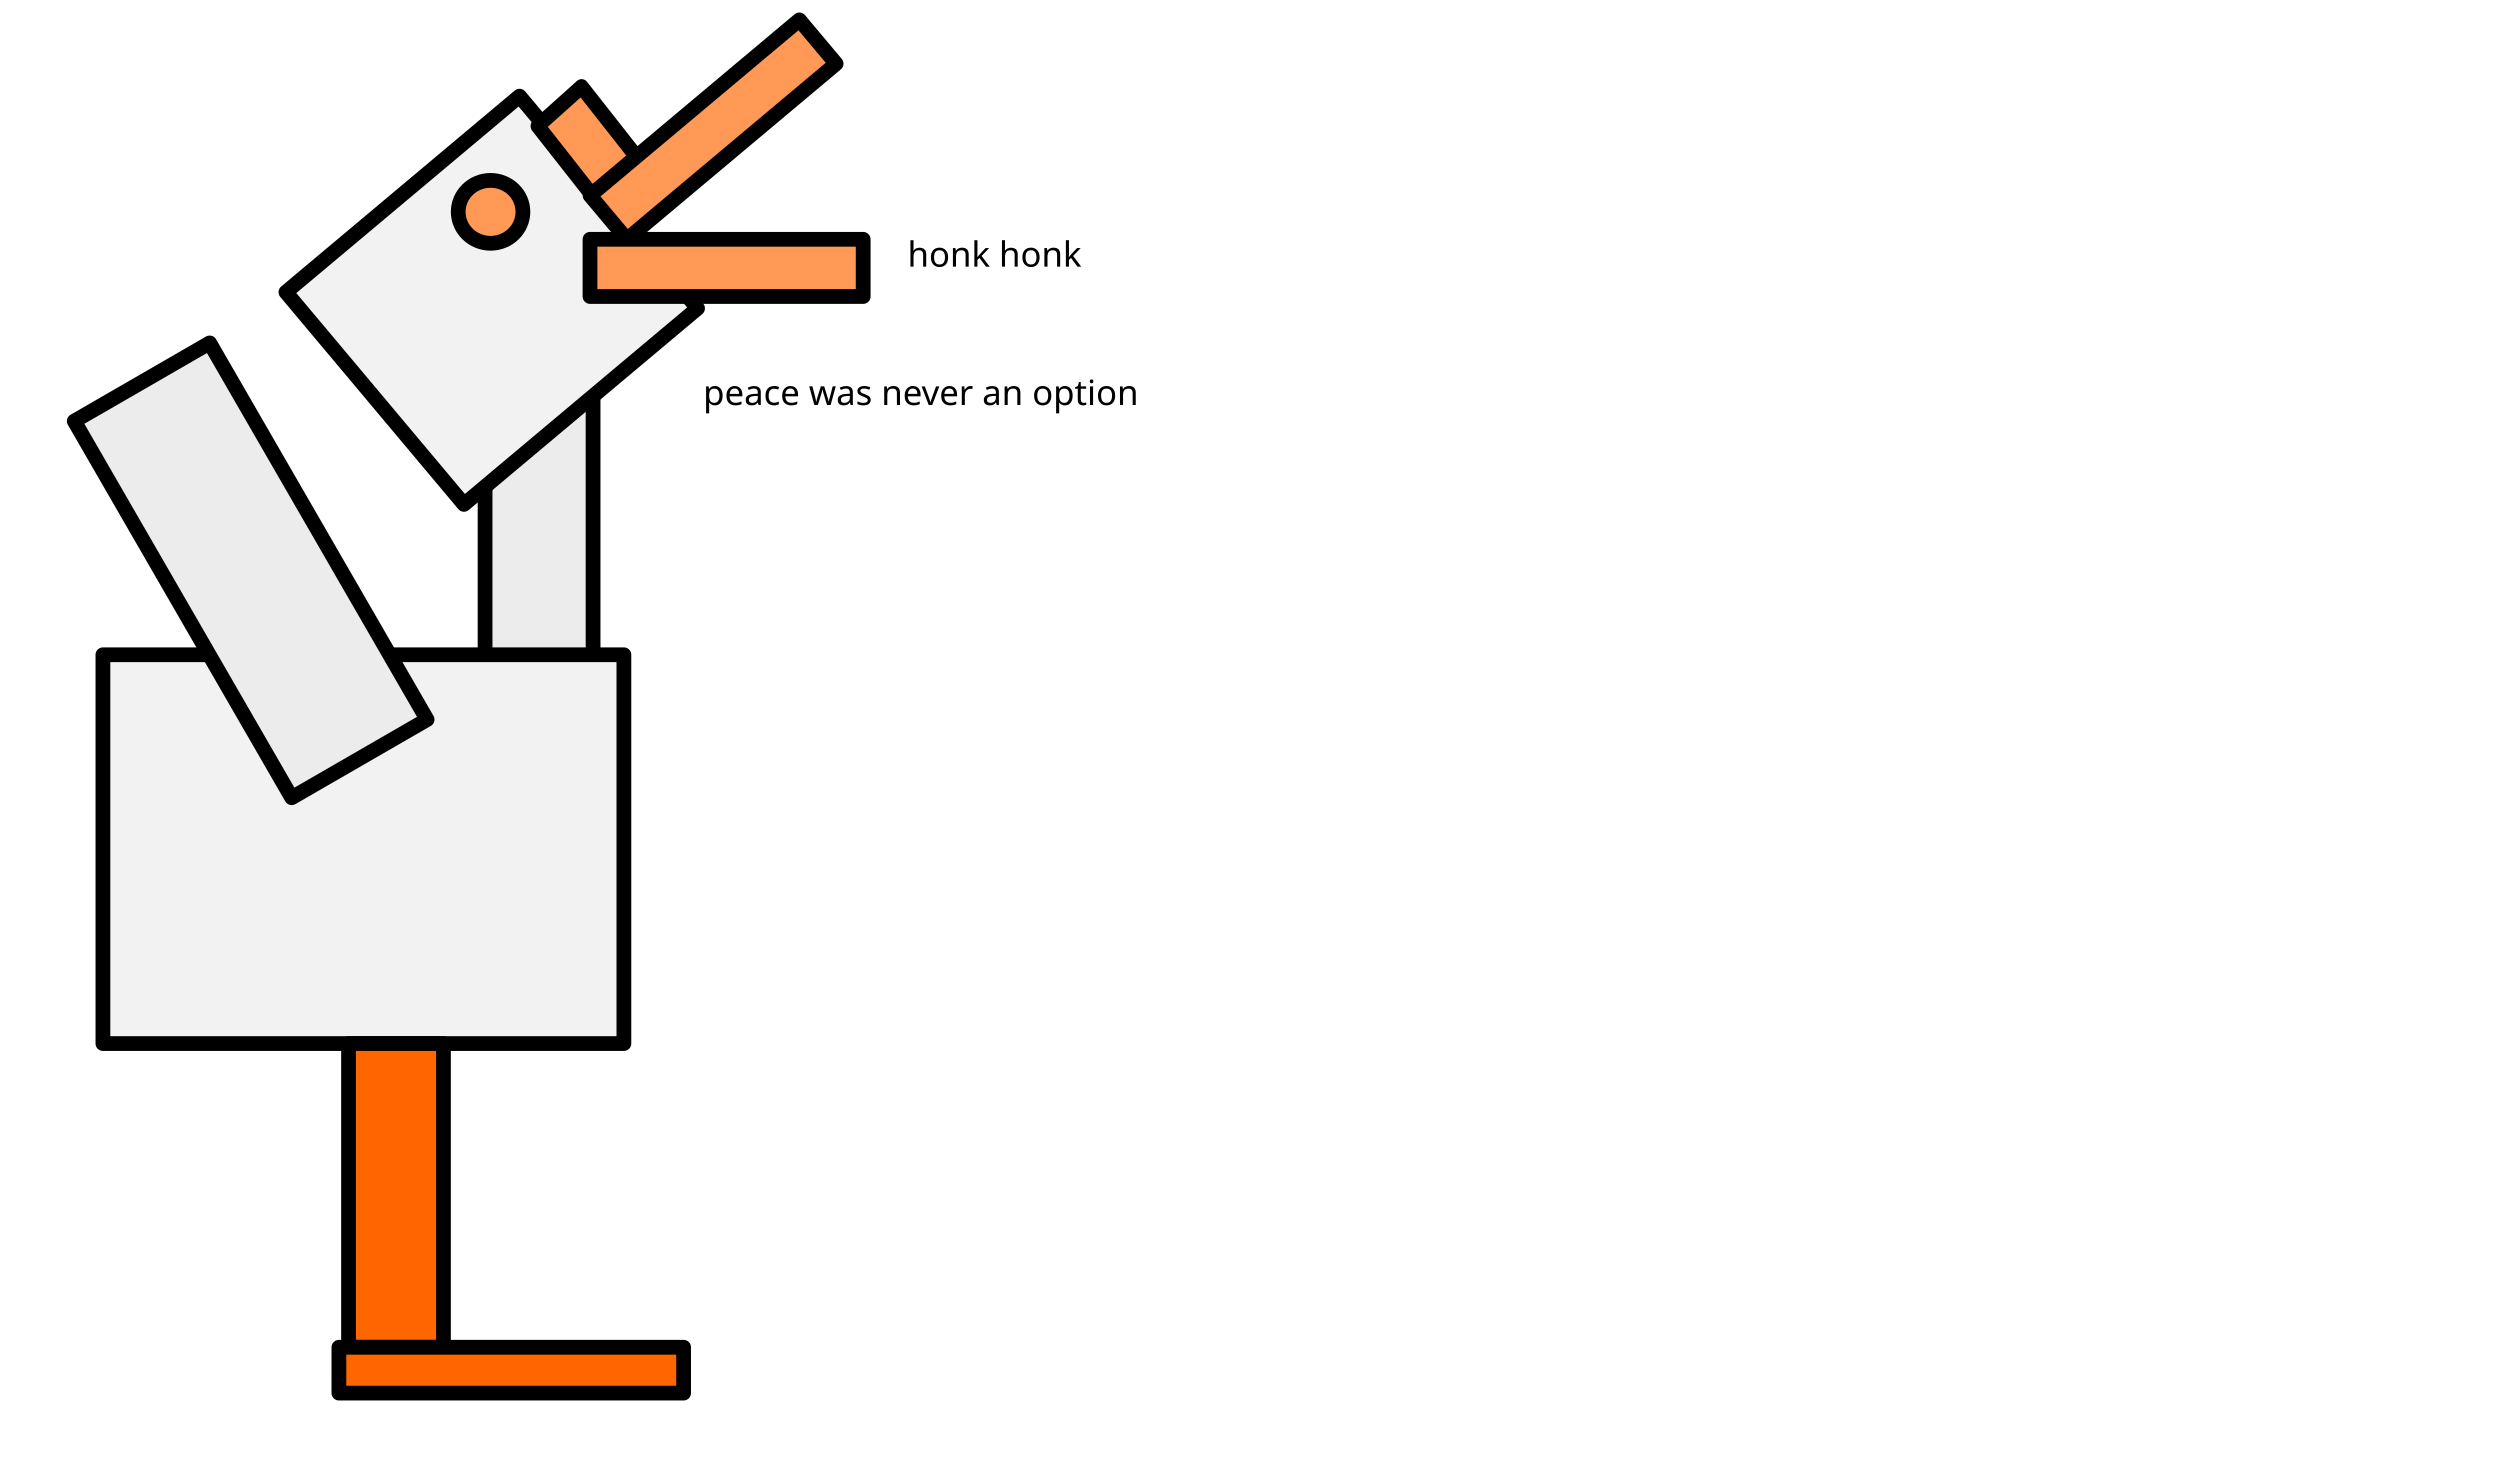
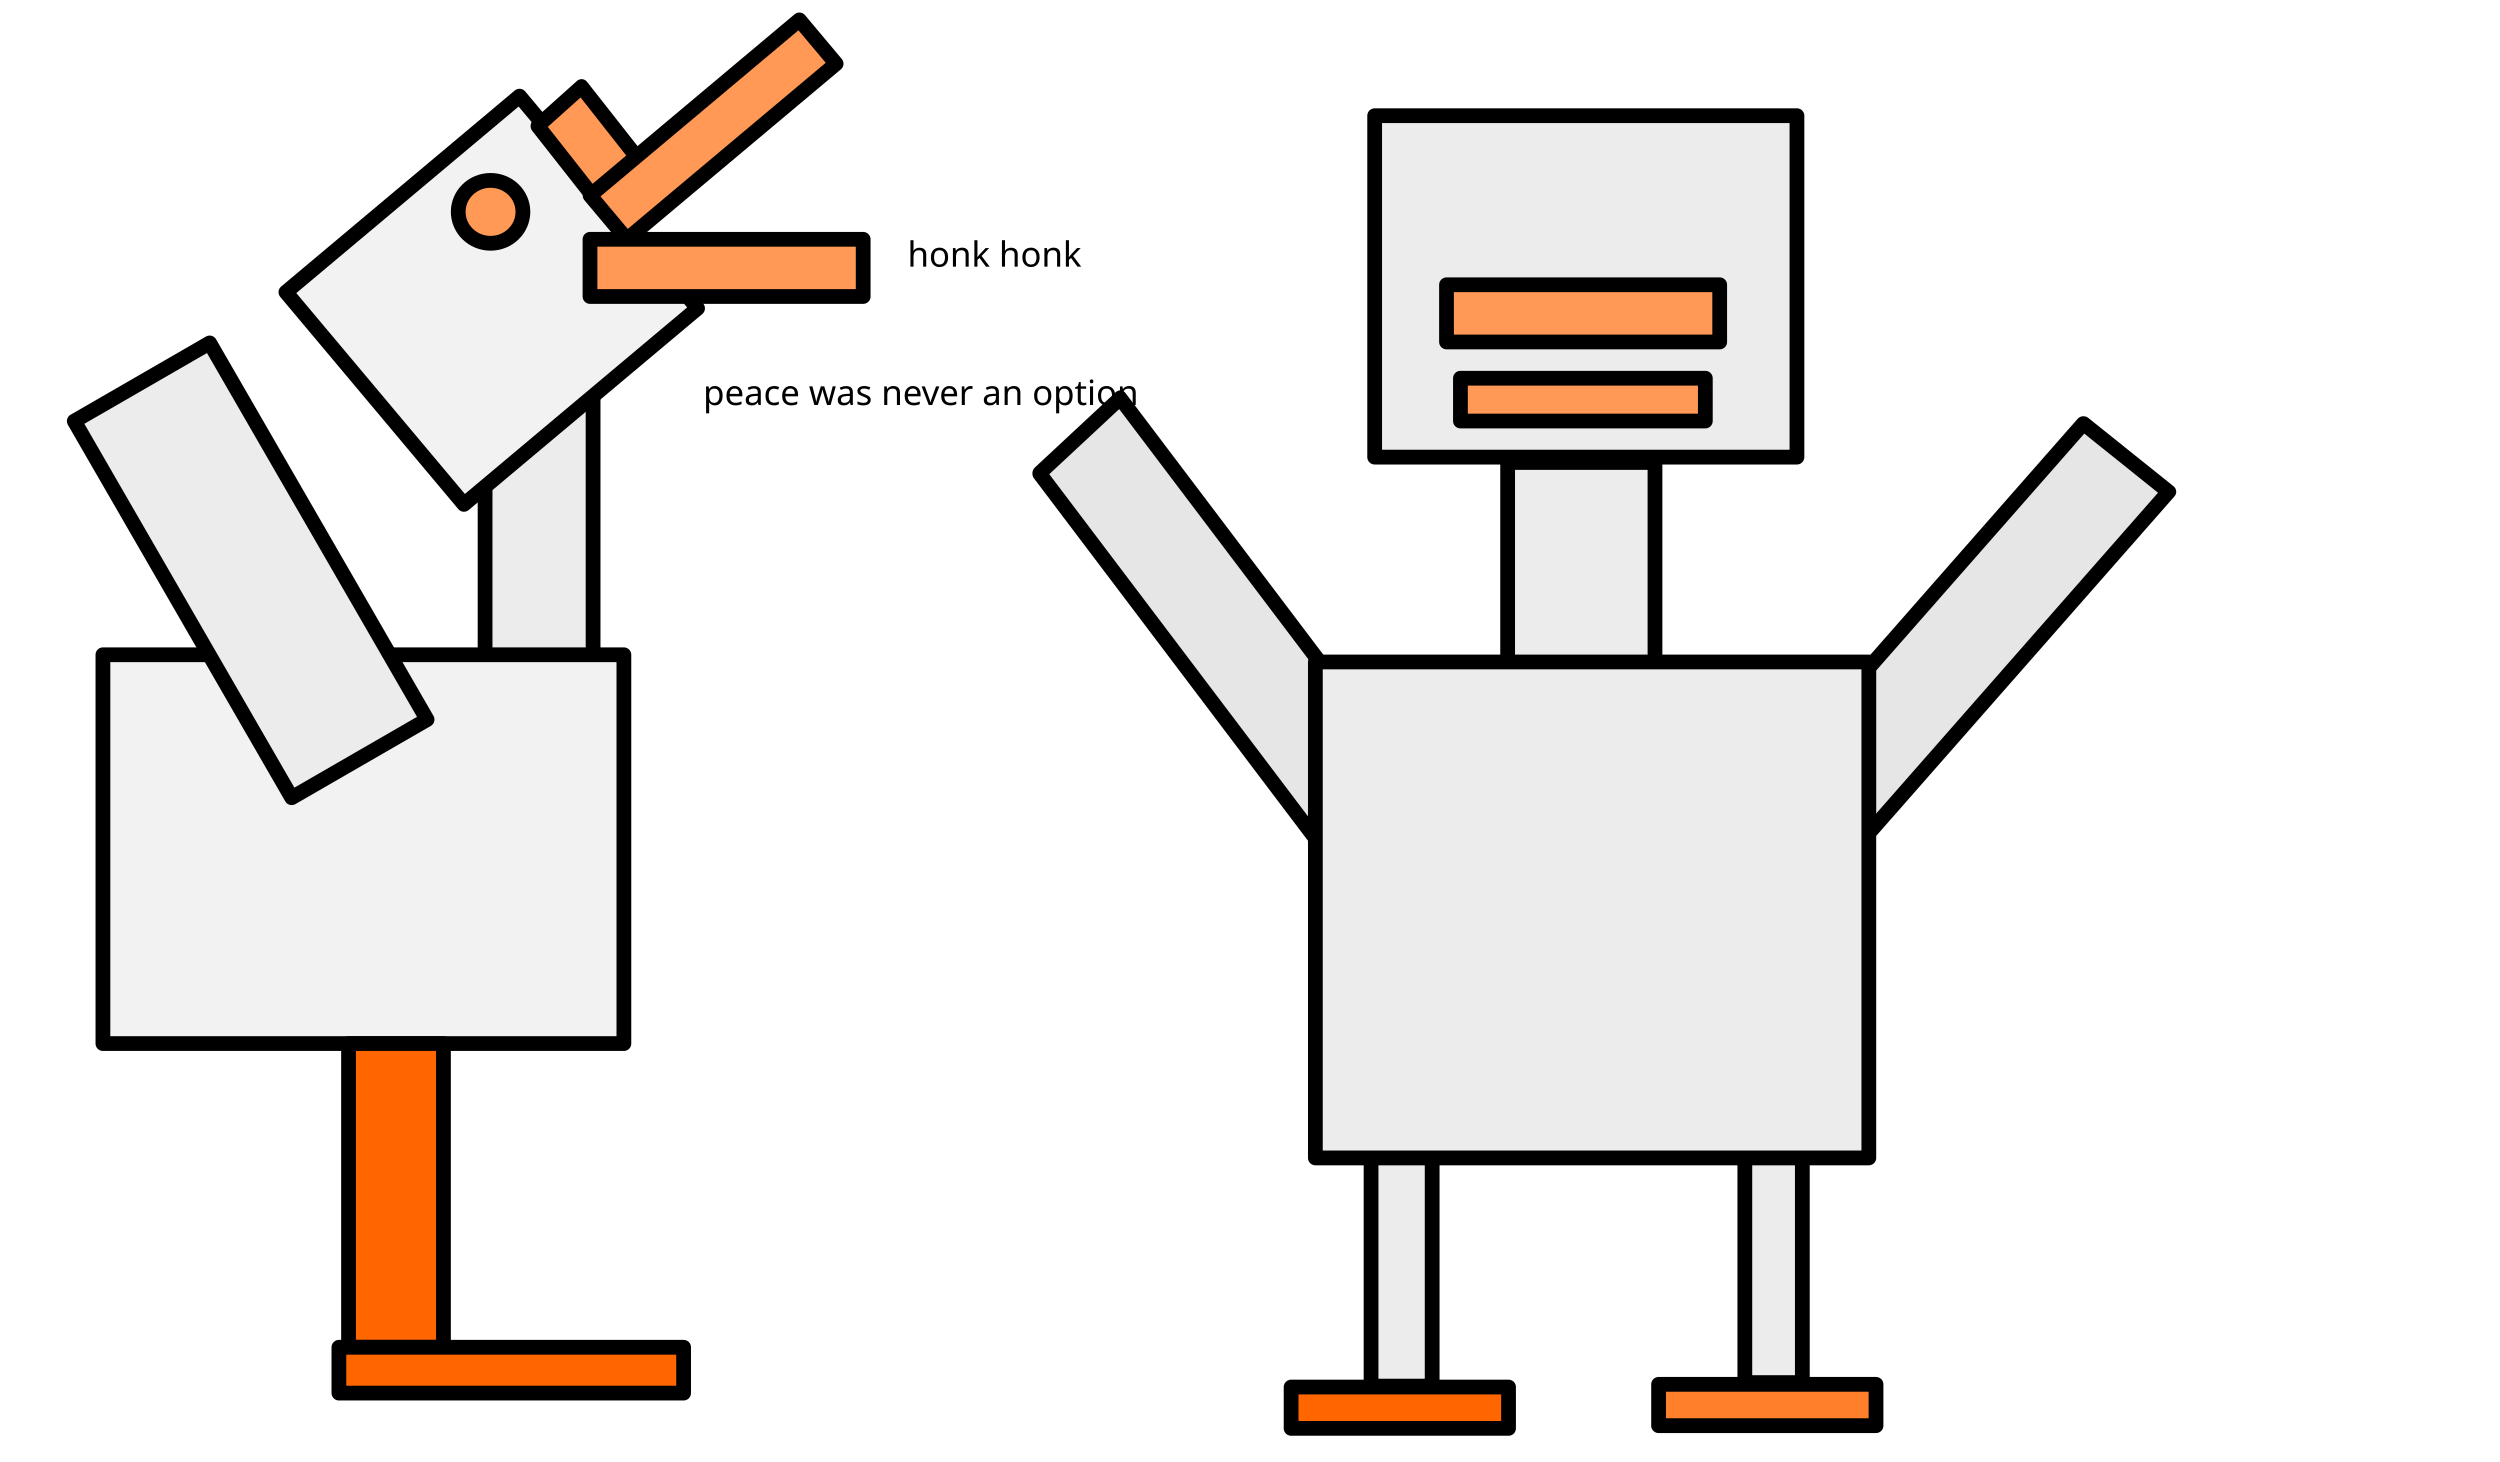
<svg xmlns="http://www.w3.org/2000/svg" width="1920" height="1122.52" viewBox="0 0 508 297" version="1.1" id="svg4855">
  <defs id="defs4849" />
  <g id="layer2">
+     <g id="layer4">
+       <rect style="opacity:1;fill:#e6e6e6;fill-opacity:1;fill-rule:evenodd;stroke:#000000;stroke-width:3.008;stroke-linejoin:round;stroke-miterlimit:4;stroke-dasharray:none;stroke-dashoffset:0;stroke-opacity:1;paint-order:normal" id="rect9555" width="22.417" height="94.833" x="111.038" y="215.448" transform="matrix(0.7318482,-0.6814677,0.6031303,0.7976427,0,0)" />
+       <rect style="opacity:1;fill:#e6e6e6;fill-opacity:1;fill-rule:evenodd;stroke:#000000;stroke-width:3.002;stroke-linejoin:round;stroke-miterlimit:4;stroke-dasharray:none;stroke-dashoffset:0;stroke-opacity:1;paint-order:normal" id="rect9555-4" width="22.206" height="91.533" x="375.222" y="106.29" transform="matrix(0.7803009,0.6254043,0.659981,-0.7512823,0,0)" />
+     </g>
    <rect style="opacity:1;fill:#ececec;fill-opacity:1;fill-rule:evenodd;stroke:#000000;stroke-width:3;stroke-linejoin:round;stroke-miterlimit:4;stroke-dasharray:none;stroke-dashoffset:0;stroke-opacity:1;paint-order:normal" id="rect9448" width="21.946" height="61.708" x="98.569" y="80.655" />
+     <rect style="opacity:1;fill:#ececec;fill-opacity:1;fill-rule:evenodd;stroke:#000000;stroke-width:3;stroke-linejoin:round;stroke-miterlimit:4;stroke-dasharray:none;stroke-dashoffset:0;stroke-opacity:1;paint-order:normal" id="rect9478" width="85.808" height="69.376" x="279.332" y="23.511" />
+     <rect style="opacity:1;fill:#ececec;fill-opacity:1;fill-rule:evenodd;stroke:#000000;stroke-width:3;stroke-linejoin:round;stroke-miterlimit:4;stroke-dasharray:none;stroke-dashoffset:0;stroke-opacity:1;paint-order:normal" id="rect9485" width="12.415" height="47.468" x="278.601" y="234.196" />
+     <rect style="opacity:1;fill:#ececec;fill-opacity:1;fill-rule:evenodd;stroke:#000000;stroke-width:3;stroke-linejoin:round;stroke-miterlimit:4;stroke-dasharray:none;stroke-dashoffset:0;stroke-opacity:1;paint-order:normal" id="rect9487" width="11.684" height="46.373" x="354.55" y="234.561" />
+     <rect style="opacity:1;fill:#ff7f2a;fill-opacity:1;fill-rule:evenodd;stroke:#000000;stroke-width:3;stroke-linejoin:round;stroke-miterlimit:4;stroke-dasharray:none;stroke-dashoffset:0;stroke-opacity:1;paint-order:normal" id="rect9491" width="44.182" height="8.398" x="337.024" y="281.299" />
+     <rect style="opacity:1;fill:#ff6600;fill-opacity:1;fill-rule:evenodd;stroke:#000000;stroke-width:3;stroke-linejoin:round;stroke-miterlimit:4;stroke-dasharray:none;stroke-dashoffset:0;stroke-opacity:1;paint-order:normal" id="rect9491-4" width="44.182" height="8.398" x="262.353" y="281.847" />
+   </g>
+   <g id="layer3">
+     <rect style="opacity:1;fill:#ececec;fill-opacity:1;fill-rule:evenodd;stroke:#000000;stroke-width:3;stroke-linejoin:round;stroke-miterlimit:4;stroke-dasharray:none;stroke-dashoffset:0;stroke-opacity:1;paint-order:normal" id="rect9481" width="29.941" height="63.899" x="306.352" y="93.983" />
+     <rect style="opacity:1;fill:#ececec;fill-opacity:1;fill-rule:evenodd;stroke:#000000;stroke-width:3;stroke-linejoin:round;stroke-miterlimit:4;stroke-dasharray:none;stroke-dashoffset:0;stroke-opacity:1;paint-order:normal" id="rect9483" width="112.463" height="100.778" x="267.282" y="134.513" />
  </g>
  <g id="layer1" transform="translate(0,8.392334e-6)">
    <rect style="opacity:1;fill:#f2f2f2;fill-opacity:1;fill-rule:evenodd;stroke:#000000;stroke-width:3;stroke-linejoin:round;stroke-miterlimit:4;stroke-dasharray:none;stroke-dashoffset:0;stroke-opacity:1;paint-order:normal" id="rect9413" width="105.859" height="79.007" x="20.914" y="133.048" />
    <rect style="opacity:1;fill:#f2f2f2;fill-opacity:1;fill-rule:evenodd;stroke:#000000;stroke-width:3;stroke-linejoin:round;stroke-miterlimit:4;stroke-dasharray:none;stroke-dashoffset:0;stroke-opacity:1;paint-order:normal" id="rect9423" width="61.966" height="56.286" x="6.343" y="82.823" transform="rotate(-40)" />
    <rect style="opacity:1;fill:#ff9955;fill-opacity:1;fill-rule:evenodd;stroke:#000000;stroke-width:3.003;stroke-linejoin:round;stroke-miterlimit:4;stroke-dasharray:none;stroke-dashoffset:0;stroke-opacity:1;paint-order:normal" id="rect9425" width="11.941" height="29.297" x="70.234" y="92.16" transform="matrix(0.7448838,-0.6671942,0.6179963,0.786181,0,0)" />
    <rect style="opacity:1;fill:#ff9955;fill-opacity:1;fill-rule:evenodd;stroke:#000000;stroke-width:3;stroke-linejoin:round;stroke-miterlimit:4;stroke-dasharray:none;stroke-dashoffset:0;stroke-opacity:1;paint-order:normal" id="rect9427" width="55.511" height="11.619" x="66.319" y="107.507" transform="rotate(-40)" />
    <rect style="opacity:1;fill:#ff9955;fill-opacity:1;fill-rule:evenodd;stroke:#000000;stroke-width:3;stroke-linejoin:round;stroke-miterlimit:4;stroke-dasharray:none;stroke-dashoffset:0;stroke-opacity:1;paint-order:normal" id="rect9427-5" width="55.511" height="11.619" x="119.888" y="48.627" />
    <rect style="opacity:1;fill:#ff6600;fill-opacity:1;fill-rule:evenodd;stroke:#000000;stroke-width:3;stroke-linejoin:round;stroke-miterlimit:4;stroke-dasharray:none;stroke-dashoffset:0;stroke-opacity:1;paint-order:normal" id="rect9444" width="19.287" height="61.708" x="70.823" y="212.055" />
    <rect style="opacity:1;fill:#ff6600;fill-opacity:1;fill-rule:evenodd;stroke:#000000;stroke-width:3;stroke-linejoin:round;stroke-miterlimit:4;stroke-dasharray:none;stroke-dashoffset:0;stroke-opacity:1;paint-order:normal" id="rect9446" width="70.043" height="9.313" x="68.865" y="273.763" />
    <rect style="opacity:1;fill:#ececec;fill-opacity:1;fill-rule:evenodd;stroke:#000000;stroke-width:3;stroke-linejoin:round;stroke-miterlimit:4;stroke-dasharray:none;stroke-dashoffset:0;stroke-opacity:1;paint-order:normal" id="rect9450" width="31.767" height="88.364" x="-29.716" y="81.651" transform="rotate(-30)" />
    <text xml:space="preserve" style="font-style:normal;font-variant:normal;font-weight:normal;font-stretch:normal;font-size:7.056px;line-height:2;font-family:'Lucida Console';-inkscape-font-specification:'Lucida Console';text-align:center;letter-spacing:0px;word-spacing:0px;text-anchor:middle;fill:#000000;fill-opacity:1;stroke:none;stroke-width:0.265" x="206.669" y="54.182" id="text9454">
      <tspan id="tspan9452" x="206.669" y="54.182" style="stroke-width:0.265">honk honk</tspan>
    </text>
    <text xml:space="preserve" style="font-style:normal;font-variant:normal;font-weight:normal;font-stretch:normal;font-size:7.056px;line-height:2;font-family:'Lucida Console';-inkscape-font-specification:'Lucida Console';text-align:center;letter-spacing:0px;word-spacing:0px;text-anchor:middle;fill:#000000;fill-opacity:1;stroke:none;stroke-width:0.265" x="191.698" y="82.298" id="text9458">
      <tspan id="tspan9456" x="191.698" y="82.298" style="stroke-width:0.265">peace was never an option</tspan>
    </text>
    <ellipse style="opacity:1;fill:#ff9955;fill-opacity:1;fill-rule:evenodd;stroke:#000000;stroke-width:3;stroke-linejoin:round;stroke-miterlimit:4;stroke-dasharray:none;stroke-dashoffset:0;stroke-opacity:1;paint-order:normal" id="path9460" cx="99.683" cy="43.046" rx="6.573" ry="6.39" />
+     <rect style="opacity:1;fill:#ff9955;fill-opacity:1;fill-rule:evenodd;stroke:#000000;stroke-width:3;stroke-linejoin:round;stroke-miterlimit:4;stroke-dasharray:none;stroke-dashoffset:0;stroke-opacity:1;paint-order:normal" id="rect9427-5-0" width="55.511" height="11.619" x="293.932" y="57.867" />
+     <rect style="opacity:1;fill:#ff9955;fill-opacity:1;fill-rule:evenodd;stroke:#000000;stroke-width:3;stroke-linejoin:round;stroke-miterlimit:4;stroke-dasharray:none;stroke-dashoffset:0;stroke-opacity:1;paint-order:normal" id="rect9427-5-9" width="49.763" height="8.698" x="296.76" y="76.854" />
  </g>
</svg>
